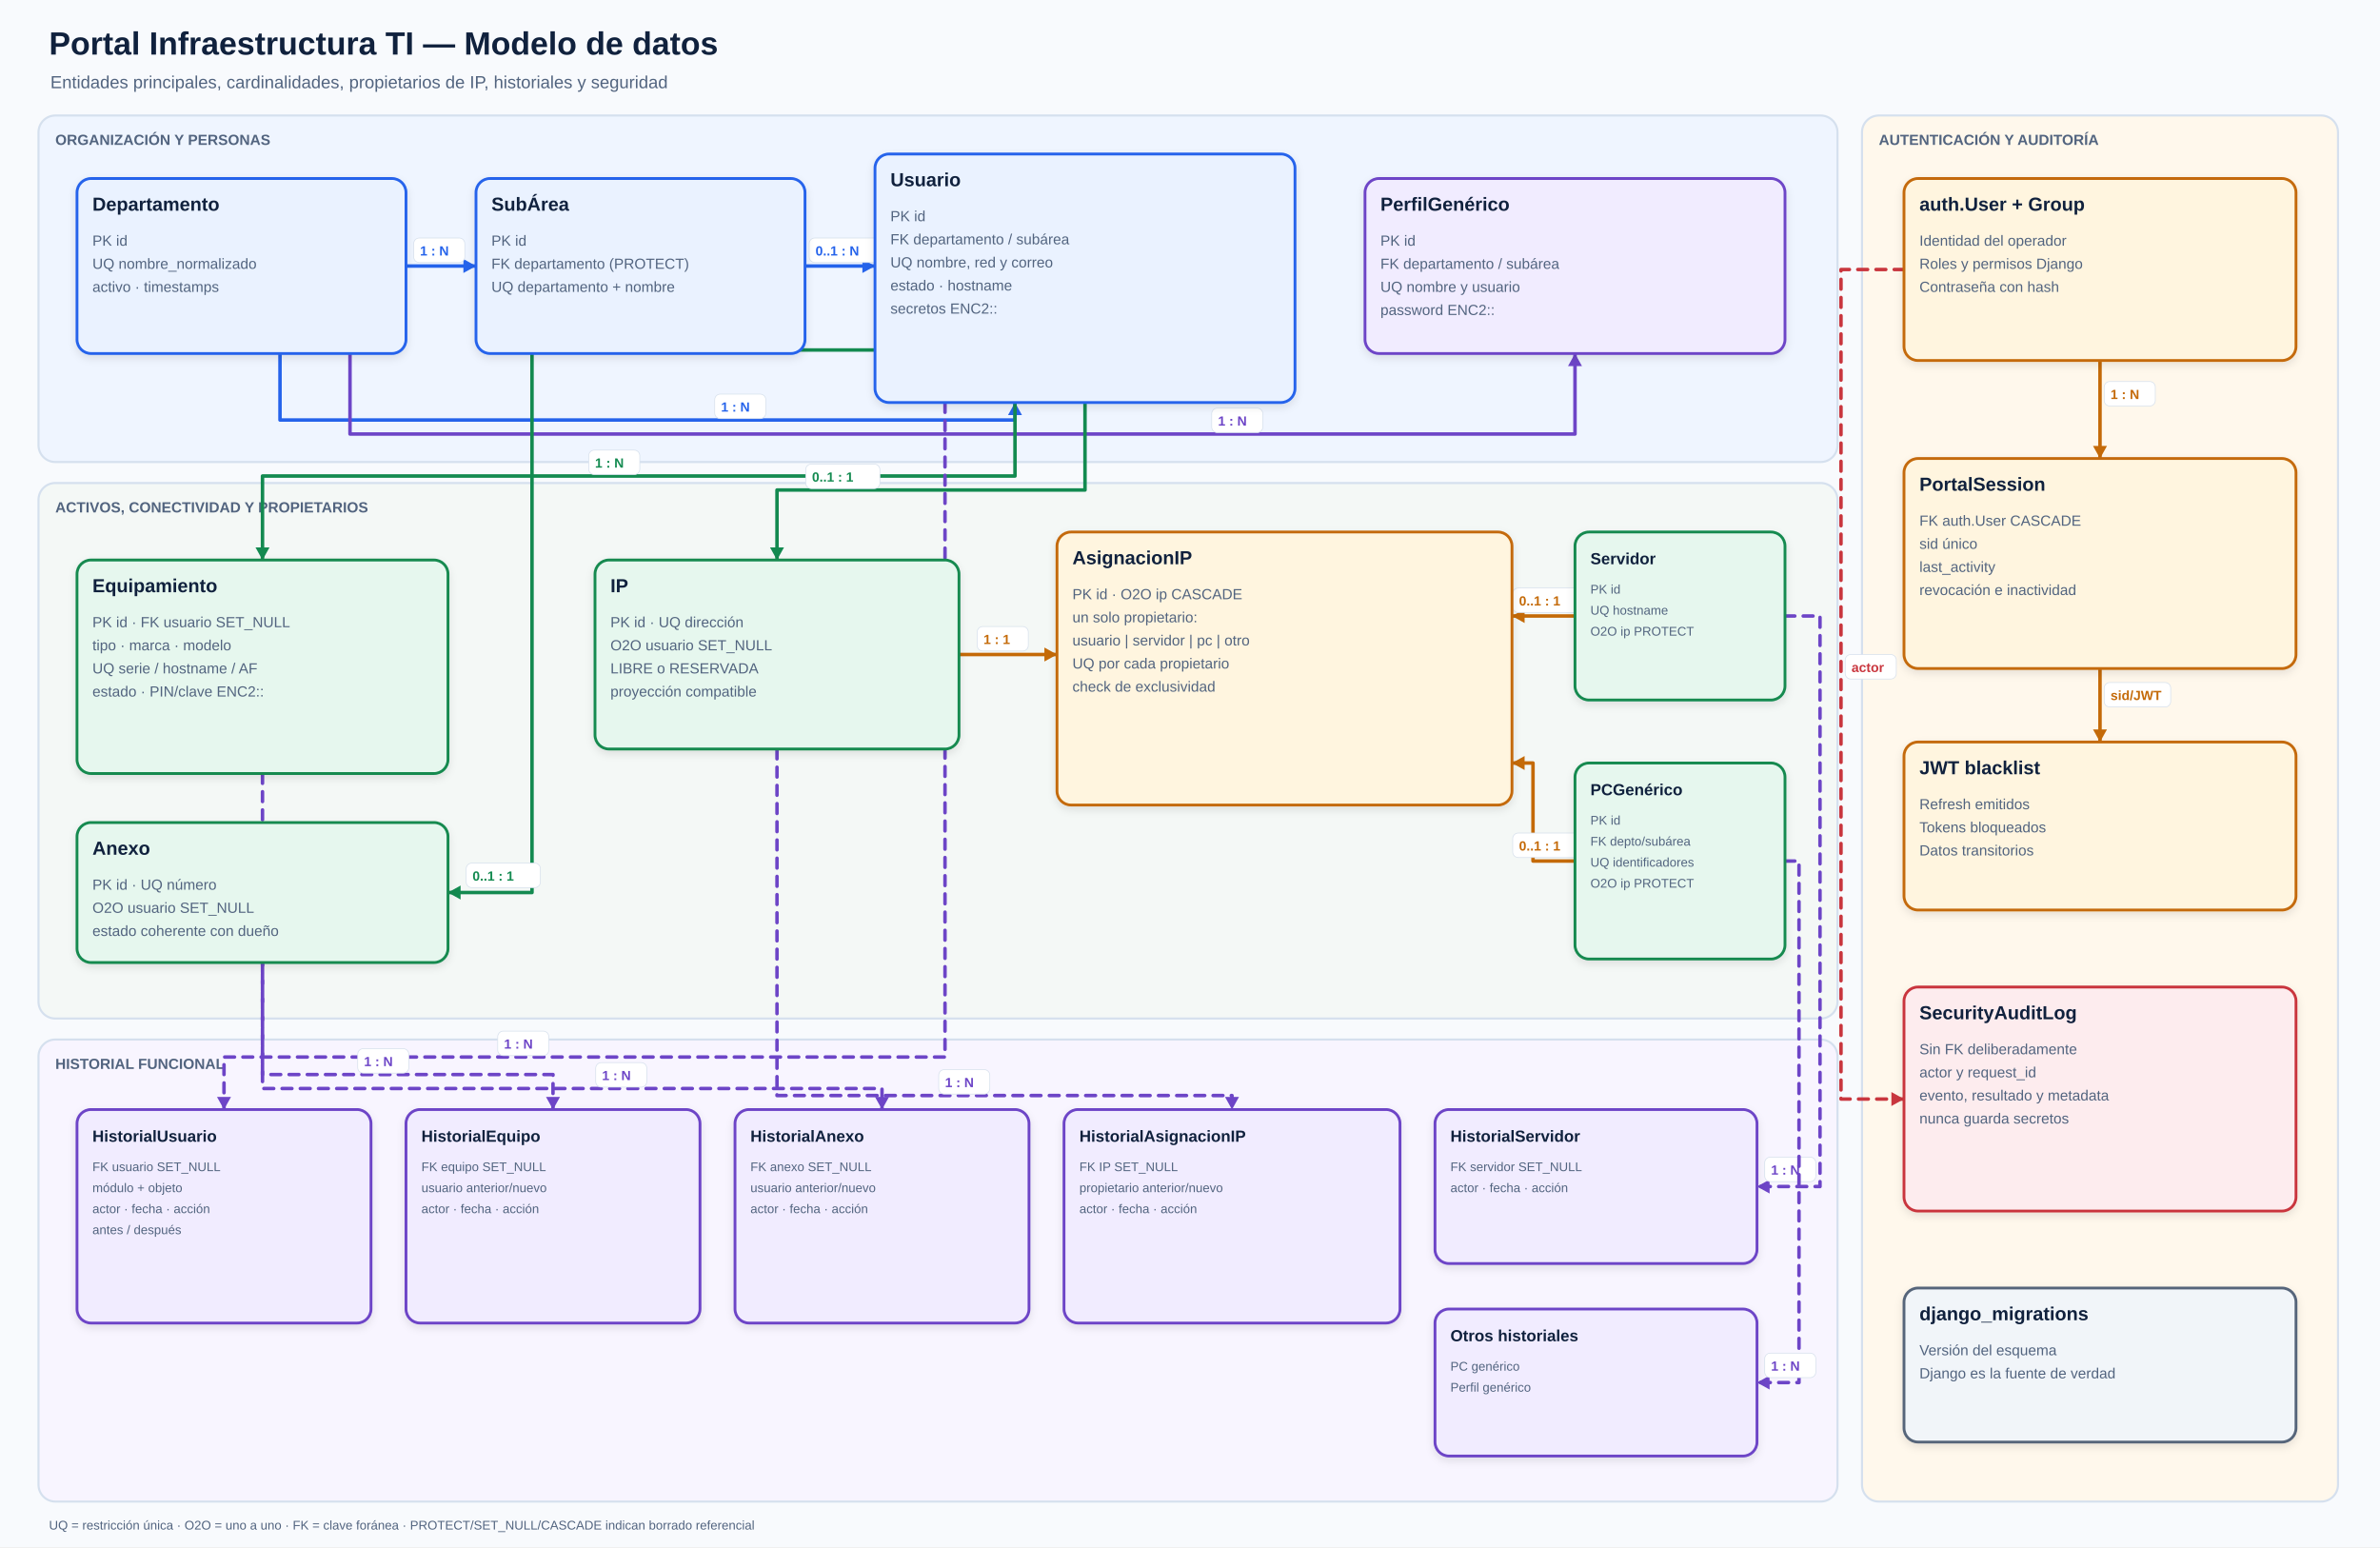
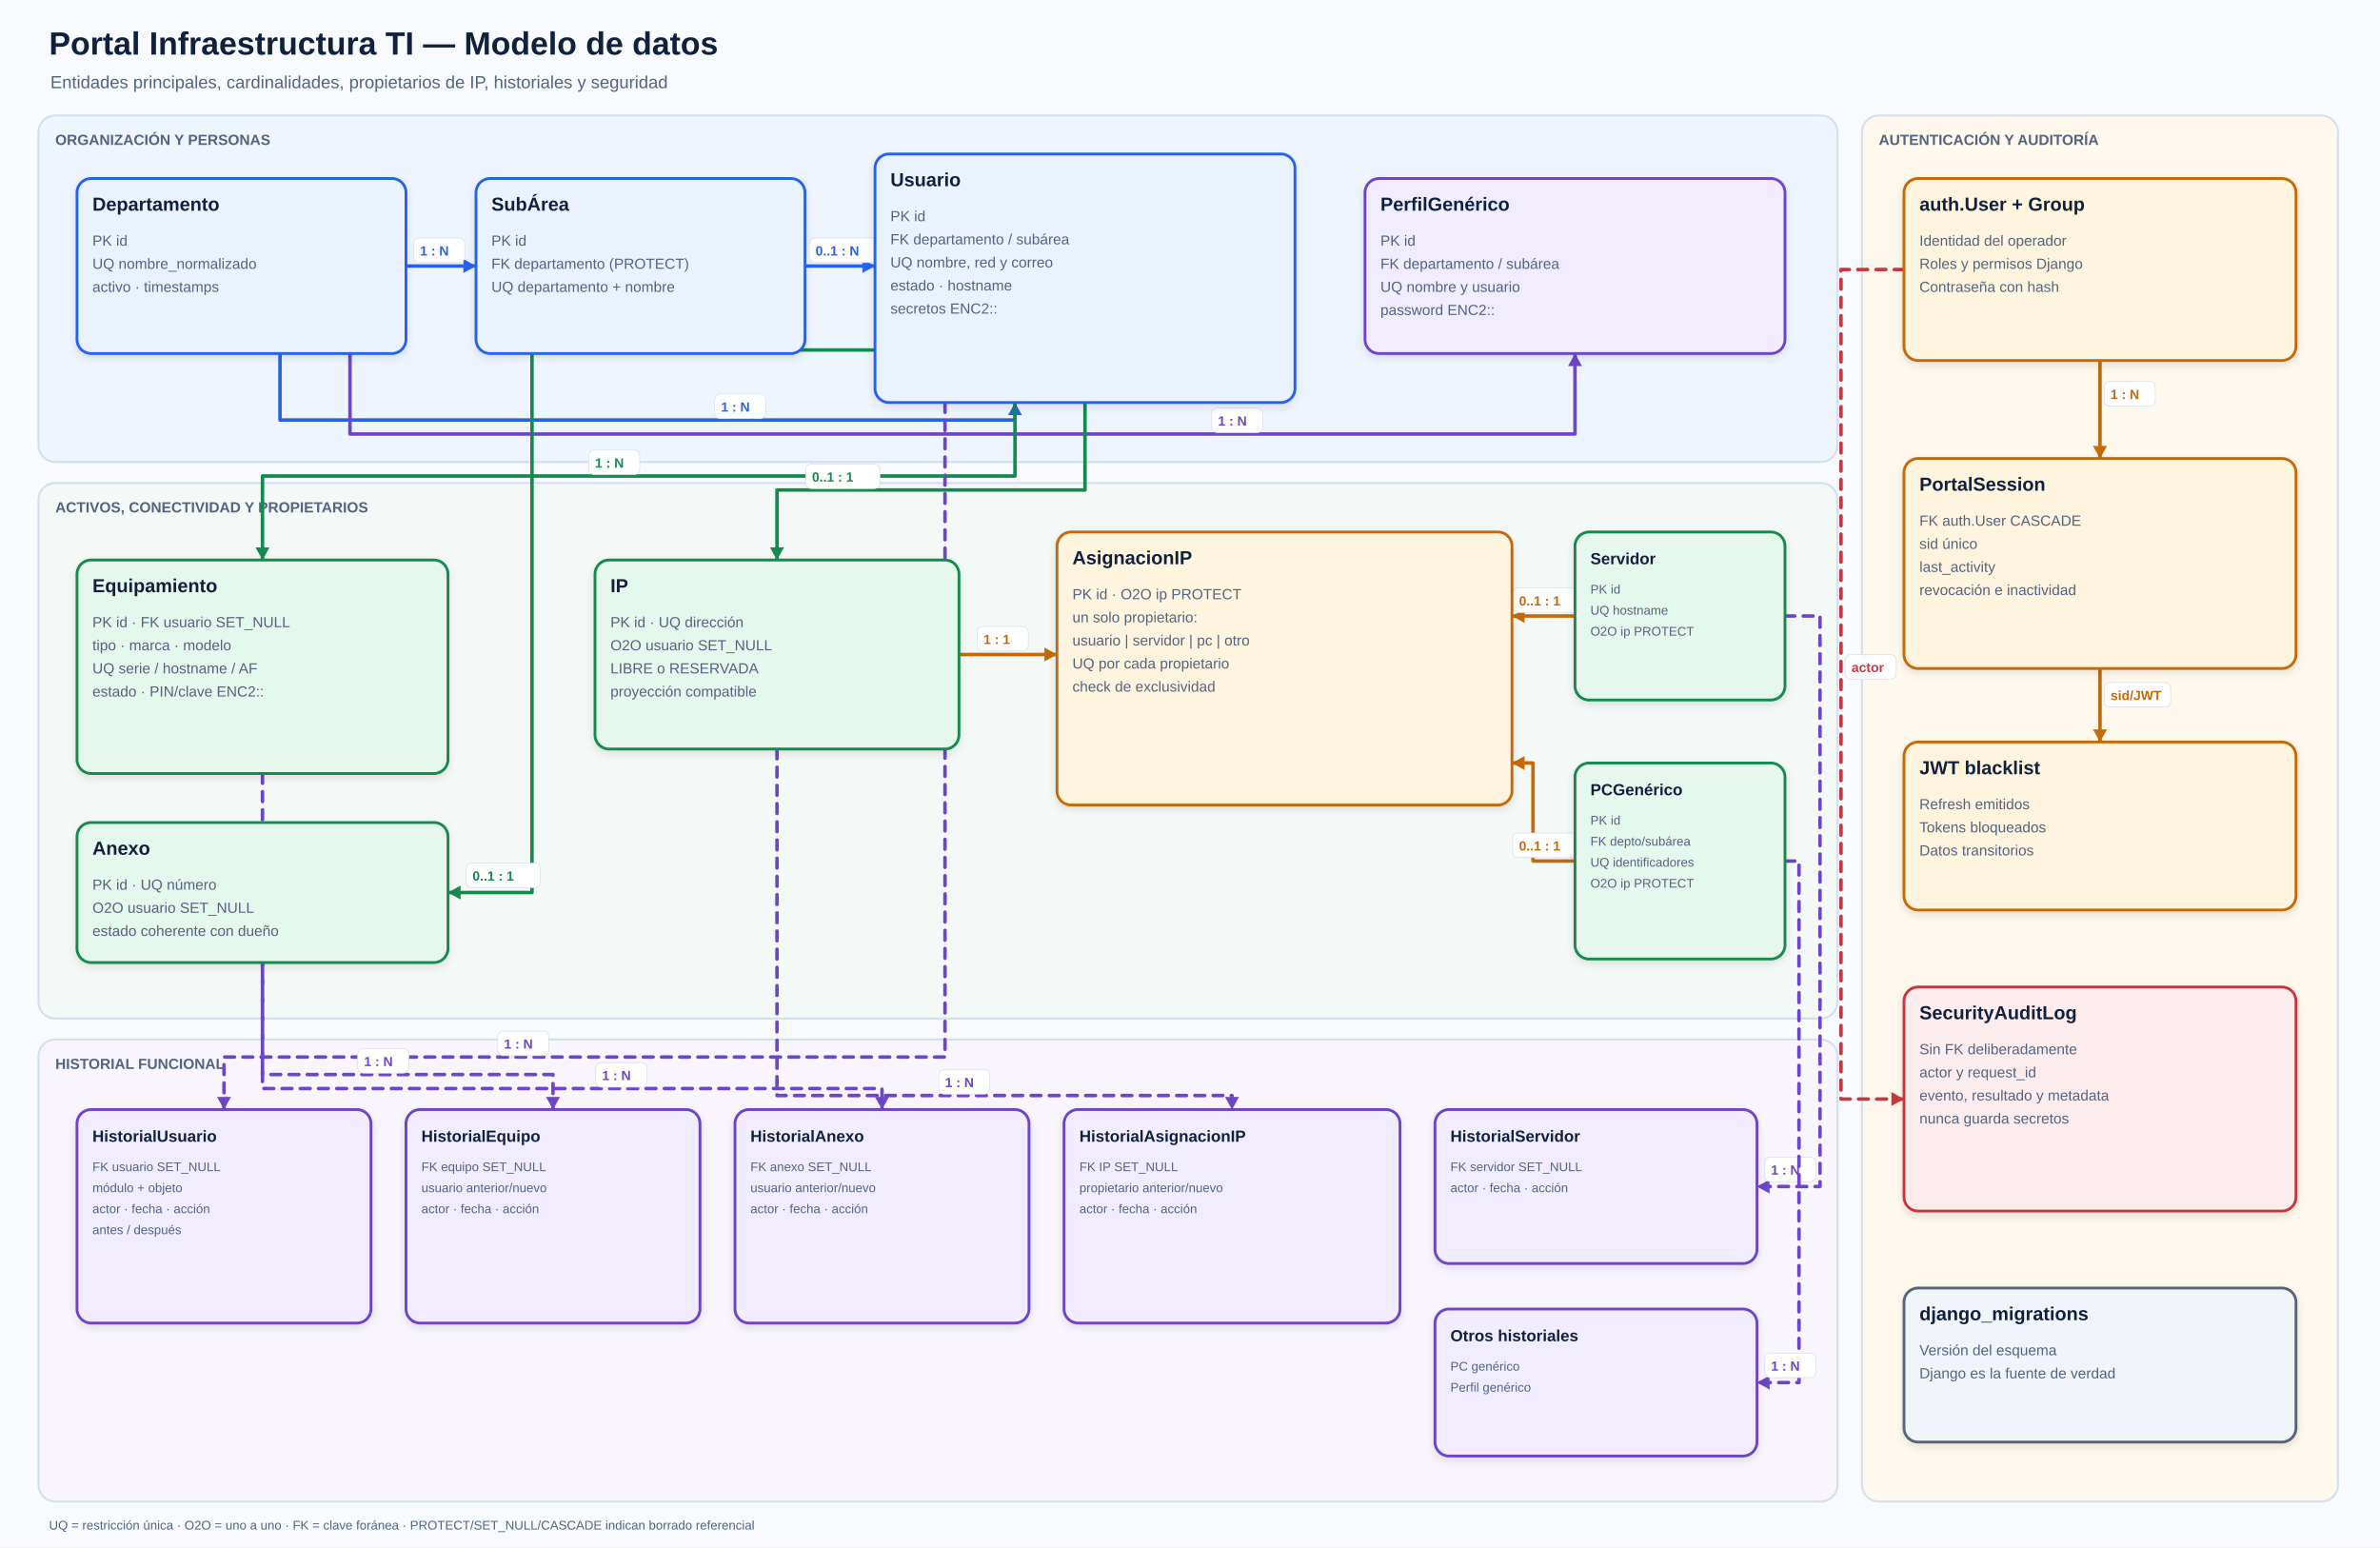
<svg xmlns="http://www.w3.org/2000/svg" width="3400" height="2210" viewBox="0 0 3400 2210">
  <defs>
    <filter id="shadow" x="-10%" y="-10%" width="120%" height="130%">
      <feDropShadow dx="0" dy="5" stdDeviation="6" flood-opacity="0.10" />
    </filter>
  </defs>
  <rect width="100%" height="100%" fill="#F8FAFD" />
  <text x="70" y="78" font-family="Segoe UI,Arial,sans-serif" font-size="46" font-weight="700" fill="#10213D">Portal Infraestructura TI — Modelo de datos</text>
  <text x="72" y="126" font-family="Segoe UI,Arial,sans-serif" font-size="25" font-weight="400" fill="#52647F">Entidades principales, cardinalidades, propietarios de IP, historiales y seguridad</text>
  <rect x="55" y="165" width="2570" height="495" rx="24" fill="#EFF5FF" stroke="#D5E0EE" stroke-width="3" />
  <text x="79" y="207" font-family="Segoe UI,Arial,sans-serif" font-size="21" font-weight="700" fill="#52647F">ORGANIZACIÓN Y PERSONAS</text>
  <rect x="55" y="690" width="2570" height="765" rx="24" fill="#F4F8F6" stroke="#D5E0EE" stroke-width="3" />
  <text x="79" y="732" font-family="Segoe UI,Arial,sans-serif" font-size="21" font-weight="700" fill="#52647F">ACTIVOS, CONECTIVIDAD Y PROPIETARIOS</text>
  <rect x="55" y="1485" width="2570" height="660" rx="24" fill="#F8F5FF" stroke="#D5E0EE" stroke-width="3" />
  <text x="79" y="1527" font-family="Segoe UI,Arial,sans-serif" font-size="21" font-weight="700" fill="#52647F">HISTORIAL FUNCIONAL</text>
  <rect x="2660" y="165" width="680" height="1980" rx="24" fill="#FFF8EC" stroke="#D5E0EE" stroke-width="3" />
  <text x="2684" y="207" font-family="Segoe UI,Arial,sans-serif" font-size="21" font-weight="700" fill="#52647F">AUTENTICACIÓN Y AUDITORÍA</text>
  <polyline points="580,380 680,380" fill="none" stroke="#2563EB" stroke-width="5" stroke-linejoin="round" stroke-linecap="round" />
  <polygon points="680,380 662,370 662,390" fill="#2563EB" />
  <rect x="591" y="340" width="73" height="35" rx="8" fill="#FFFFFF" stroke="#D6E0EC" />
  <text x="600" y="365" font-family="Segoe UI,Arial,sans-serif" font-size="19" font-weight="700" fill="#2563EB">1 : N</text>
  <polyline points="400,505 400,600 1450,600 1450,575" fill="none" stroke="#2563EB" stroke-width="5" stroke-linejoin="round" stroke-linecap="round" />
  <polygon points="1450,575 1440,593 1460,593" fill="#2563EB" />
  <rect x="1021" y="563" width="73" height="35" rx="8" fill="#FFFFFF" stroke="#D6E0EC" />
  <text x="1030" y="588" font-family="Segoe UI,Arial,sans-serif" font-size="19" font-weight="700" fill="#2563EB">1 : N</text>
  <polyline points="1150,380 1250,380" fill="none" stroke="#2563EB" stroke-width="5" stroke-linejoin="round" stroke-linecap="round" />
  <polygon points="1250,380 1232,370 1232,390" fill="#2563EB" />
  <rect x="1156" y="340" width="106" height="35" rx="8" fill="#FFFFFF" stroke="#D6E0EC" />
  <text x="1165" y="365" font-family="Segoe UI,Arial,sans-serif" font-size="19" font-weight="700" fill="#2563EB">0..1 : N</text>
  <polyline points="500,505 500,620 2250,620 2250,505" fill="none" stroke="#6D45C7" stroke-width="5" stroke-linejoin="round" stroke-linecap="round" />
  <polygon points="2250,505 2240,523 2260,523" fill="#6D45C7" />
  <rect x="1731" y="583" width="73" height="35" rx="8" fill="#FFFFFF" stroke="#D6E0EC" />
  <text x="1740" y="608" font-family="Segoe UI,Arial,sans-serif" font-size="19" font-weight="700" fill="#6D45C7">1 : N</text>
  <polyline points="1450,575 1450,680 375,680 375,800" fill="none" stroke="#138A50" stroke-width="5" stroke-linejoin="round" stroke-linecap="round" />
  <polygon points="375,800 385,782 365,782" fill="#138A50" />
  <rect x="841" y="643" width="73" height="35" rx="8" fill="#FFFFFF" stroke="#D6E0EC" />
  <text x="850" y="668" font-family="Segoe UI,Arial,sans-serif" font-size="19" font-weight="700" fill="#138A50">1 : N</text>
  <polyline points="1250,500 760,500 760,1275 640,1275" fill="none" stroke="#138A50" stroke-width="5" stroke-linejoin="round" stroke-linecap="round" />
  <polygon points="640,1275 658,1285 658,1265" fill="#138A50" />
  <rect x="666" y="1233" width="106" height="35" rx="8" fill="#FFFFFF" stroke="#D6E0EC" />
  <text x="675" y="1258" font-family="Segoe UI,Arial,sans-serif" font-size="19" font-weight="700" fill="#138A50">0..1 : 1</text>
  <polyline points="1550,575 1550,700 1110,700 1110,800" fill="none" stroke="#138A50" stroke-width="5" stroke-linejoin="round" stroke-linecap="round" />
  <polygon points="1110,800 1120,782 1100,782" fill="#138A50" />
  <rect x="1151" y="663" width="106" height="35" rx="8" fill="#FFFFFF" stroke="#D6E0EC" />
  <text x="1160" y="688" font-family="Segoe UI,Arial,sans-serif" font-size="19" font-weight="700" fill="#138A50">0..1 : 1</text>
  <polyline points="1370,935 1510,935" fill="none" stroke="#C46A08" stroke-width="5" stroke-linejoin="round" stroke-linecap="round" />
  <polygon points="1510,935 1492,925 1492,945" fill="#C46A08" />
  <rect x="1396" y="895" width="73" height="35" rx="8" fill="#FFFFFF" stroke="#D6E0EC" />
  <text x="1405" y="920" font-family="Segoe UI,Arial,sans-serif" font-size="19" font-weight="700" fill="#C46A08">1 : 1</text>
  <polyline points="2250,880 2160,880" fill="none" stroke="#C46A08" stroke-width="5" stroke-linejoin="round" stroke-linecap="round" />
  <polygon points="2160,880 2178,890 2178,870" fill="#C46A08" />
  <rect x="2161" y="840" width="106" height="35" rx="8" fill="#FFFFFF" stroke="#D6E0EC" />
  <text x="2170" y="865" font-family="Segoe UI,Arial,sans-serif" font-size="19" font-weight="700" fill="#C46A08">0..1 : 1</text>
  <polyline points="2250,1230 2190,1230 2190,1090 2160,1090" fill="none" stroke="#C46A08" stroke-width="5" stroke-linejoin="round" stroke-linecap="round" />
  <polygon points="2160,1090 2178,1100 2178,1080" fill="#C46A08" />
  <rect x="2161" y="1190" width="106" height="35" rx="8" fill="#FFFFFF" stroke="#D6E0EC" />
  <text x="2170" y="1215" font-family="Segoe UI,Arial,sans-serif" font-size="19" font-weight="700" fill="#C46A08">0..1 : 1</text>
  <polyline points="1350,575 1350,1510 320,1510 320,1585" fill="none" stroke="#6D45C7" stroke-width="5" stroke-linejoin="round" stroke-linecap="round" stroke-dasharray="14 12" />
  <polygon points="320,1585 330,1567 310,1567" fill="#6D45C7" />
  <rect x="711" y="1473" width="73" height="35" rx="8" fill="#FFFFFF" stroke="#D6E0EC" />
  <text x="720" y="1498" font-family="Segoe UI,Arial,sans-serif" font-size="19" font-weight="700" fill="#6D45C7">1 : N</text>
  <polyline points="375,1105 375,1535 790,1535 790,1585" fill="none" stroke="#6D45C7" stroke-width="5" stroke-linejoin="round" stroke-linecap="round" stroke-dasharray="14 12" />
  <polygon points="790,1585 800,1567 780,1567" fill="#6D45C7" />
  <rect x="511" y="1498" width="73" height="35" rx="8" fill="#FFFFFF" stroke="#D6E0EC" />
  <text x="520" y="1523" font-family="Segoe UI,Arial,sans-serif" font-size="19" font-weight="700" fill="#6D45C7">1 : N</text>
  <polyline points="375,1375 375,1555 1260,1555 1260,1585" fill="none" stroke="#6D45C7" stroke-width="5" stroke-linejoin="round" stroke-linecap="round" stroke-dasharray="14 12" />
  <polygon points="1260,1585 1270,1567 1250,1567" fill="#6D45C7" />
  <rect x="851" y="1518" width="73" height="35" rx="8" fill="#FFFFFF" stroke="#D6E0EC" />
  <text x="860" y="1543" font-family="Segoe UI,Arial,sans-serif" font-size="19" font-weight="700" fill="#6D45C7">1 : N</text>
  <polyline points="1110,1070 1110,1565 1760,1565 1760,1585" fill="none" stroke="#6D45C7" stroke-width="5" stroke-linejoin="round" stroke-linecap="round" stroke-dasharray="14 12" />
  <polygon points="1760,1585 1770,1567 1750,1567" fill="#6D45C7" />
  <rect x="1341" y="1528" width="73" height="35" rx="8" fill="#FFFFFF" stroke="#D6E0EC" />
  <text x="1350" y="1553" font-family="Segoe UI,Arial,sans-serif" font-size="19" font-weight="700" fill="#6D45C7">1 : N</text>
  <polyline points="2550,880 2600,880 2600,1695 2510,1695" fill="none" stroke="#6D45C7" stroke-width="5" stroke-linejoin="round" stroke-linecap="round" stroke-dasharray="14 12" />
  <polygon points="2510,1695 2528,1705 2528,1685" fill="#6D45C7" />
  <rect x="2521" y="1653" width="73" height="35" rx="8" fill="#FFFFFF" stroke="#D6E0EC" />
  <text x="2530" y="1678" font-family="Segoe UI,Arial,sans-serif" font-size="19" font-weight="700" fill="#6D45C7">1 : N</text>
  <polyline points="2550,1230 2570,1230 2570,1975 2510,1975" fill="none" stroke="#6D45C7" stroke-width="5" stroke-linejoin="round" stroke-linecap="round" stroke-dasharray="14 12" />
  <polygon points="2510,1975 2528,1985 2528,1965" fill="#6D45C7" />
  <rect x="2521" y="1933" width="73" height="35" rx="8" fill="#FFFFFF" stroke="#D6E0EC" />
  <text x="2530" y="1958" font-family="Segoe UI,Arial,sans-serif" font-size="19" font-weight="700" fill="#6D45C7">1 : N</text>
  <polyline points="3000,515 3000,655" fill="none" stroke="#C46A08" stroke-width="5" stroke-linejoin="round" stroke-linecap="round" />
  <polygon points="3000,655 3010,637 2990,637" fill="#C46A08" />
  <rect x="3006" y="545" width="73" height="35" rx="8" fill="#FFFFFF" stroke="#D6E0EC" />
  <text x="3015" y="570" font-family="Segoe UI,Arial,sans-serif" font-size="19" font-weight="700" fill="#C46A08">1 : N</text>
  <polyline points="3000,955 3000,1060" fill="none" stroke="#C46A08" stroke-width="5" stroke-linejoin="round" stroke-linecap="round" />
  <polygon points="3000,1060 3010,1042 2990,1042" fill="#C46A08" />
  <rect x="3006" y="975" width="95" height="35" rx="8" fill="#FFFFFF" stroke="#D6E0EC" />
  <text x="3015" y="1000" font-family="Segoe UI,Arial,sans-serif" font-size="19" font-weight="700" fill="#C46A08">sid/JWT</text>
  <polyline points="2720,385 2630,385 2630,1570 2720,1570" fill="none" stroke="#C9363E" stroke-width="5" stroke-linejoin="round" stroke-linecap="round" stroke-dasharray="14 12" />
  <polygon points="2720,1570 2702,1560 2702,1580" fill="#C9363E" />
  <rect x="2636" y="935" width="73" height="35" rx="8" fill="#FFFFFF" stroke="#D6E0EC" />
  <text x="2645" y="960" font-family="Segoe UI,Arial,sans-serif" font-size="19" font-weight="700" fill="#C9363E">actor</text>
  <rect x="110" y="255" width="470" height="250" rx="20" fill="#EAF2FF" stroke="#2563EB" stroke-width="4" filter="url(#shadow)" />
  <text x="132" y="301" font-family="Segoe UI,Arial,sans-serif" font-size="27" font-weight="700" fill="#10213D">Departamento</text>
  <text x="132" y="351" font-family="Segoe UI,Arial,sans-serif" font-size="21" font-weight="400" fill="#52647F">PK id</text>
  <text x="132" y="384" font-family="Segoe UI,Arial,sans-serif" font-size="21" font-weight="400" fill="#52647F">UQ nombre_normalizado</text>
  <text x="132" y="417" font-family="Segoe UI,Arial,sans-serif" font-size="21" font-weight="400" fill="#52647F">activo · timestamps</text>
  <rect x="680" y="255" width="470" height="250" rx="20" fill="#EAF2FF" stroke="#2563EB" stroke-width="4" filter="url(#shadow)" />
  <text x="702" y="301" font-family="Segoe UI,Arial,sans-serif" font-size="27" font-weight="700" fill="#10213D">SubÁrea</text>
  <text x="702" y="351" font-family="Segoe UI,Arial,sans-serif" font-size="21" font-weight="400" fill="#52647F">PK id</text>
  <text x="702" y="384" font-family="Segoe UI,Arial,sans-serif" font-size="21" font-weight="400" fill="#52647F">FK departamento (PROTECT)</text>
  <text x="702" y="417" font-family="Segoe UI,Arial,sans-serif" font-size="21" font-weight="400" fill="#52647F">UQ departamento + nombre</text>
  <rect x="1250" y="220" width="600" height="355" rx="20" fill="#EAF2FF" stroke="#2563EB" stroke-width="4" filter="url(#shadow)" />
  <text x="1272" y="266" font-family="Segoe UI,Arial,sans-serif" font-size="27" font-weight="700" fill="#10213D">Usuario</text>
  <text x="1272" y="316" font-family="Segoe UI,Arial,sans-serif" font-size="21" font-weight="400" fill="#52647F">PK id</text>
  <text x="1272" y="349" font-family="Segoe UI,Arial,sans-serif" font-size="21" font-weight="400" fill="#52647F">FK departamento / subárea</text>
  <text x="1272" y="382" font-family="Segoe UI,Arial,sans-serif" font-size="21" font-weight="400" fill="#52647F">UQ nombre, red y correo</text>
  <text x="1272" y="415" font-family="Segoe UI,Arial,sans-serif" font-size="21" font-weight="400" fill="#52647F">estado · hostname</text>
  <text x="1272" y="448" font-family="Segoe UI,Arial,sans-serif" font-size="21" font-weight="400" fill="#52647F">secretos ENC2::</text>
  <rect x="1950" y="255" width="600" height="250" rx="20" fill="#F1ECFF" stroke="#6D45C7" stroke-width="4" filter="url(#shadow)" />
  <text x="1972" y="301" font-family="Segoe UI,Arial,sans-serif" font-size="27" font-weight="700" fill="#10213D">PerfilGenérico</text>
  <text x="1972" y="351" font-family="Segoe UI,Arial,sans-serif" font-size="21" font-weight="400" fill="#52647F">PK id</text>
  <text x="1972" y="384" font-family="Segoe UI,Arial,sans-serif" font-size="21" font-weight="400" fill="#52647F">FK departamento / subárea</text>
  <text x="1972" y="417" font-family="Segoe UI,Arial,sans-serif" font-size="21" font-weight="400" fill="#52647F">UQ nombre y usuario</text>
  <text x="1972" y="450" font-family="Segoe UI,Arial,sans-serif" font-size="21" font-weight="400" fill="#52647F">password ENC2::</text>
  <rect x="110" y="800" width="530" height="305" rx="20" fill="#E6F7EE" stroke="#138A50" stroke-width="4" filter="url(#shadow)" />
  <text x="132" y="846" font-family="Segoe UI,Arial,sans-serif" font-size="27" font-weight="700" fill="#10213D">Equipamiento</text>
  <text x="132" y="896" font-family="Segoe UI,Arial,sans-serif" font-size="21" font-weight="400" fill="#52647F">PK id · FK usuario SET_NULL</text>
  <text x="132" y="929" font-family="Segoe UI,Arial,sans-serif" font-size="21" font-weight="400" fill="#52647F">tipo · marca · modelo</text>
  <text x="132" y="962" font-family="Segoe UI,Arial,sans-serif" font-size="21" font-weight="400" fill="#52647F">UQ serie / hostname / AF</text>
  <text x="132" y="995" font-family="Segoe UI,Arial,sans-serif" font-size="21" font-weight="400" fill="#52647F">estado · PIN/clave ENC2::</text>
  <rect x="110" y="1175" width="530" height="200" rx="20" fill="#E6F7EE" stroke="#138A50" stroke-width="4" filter="url(#shadow)" />
  <text x="132" y="1221" font-family="Segoe UI,Arial,sans-serif" font-size="27" font-weight="700" fill="#10213D">Anexo</text>
  <text x="132" y="1271" font-family="Segoe UI,Arial,sans-serif" font-size="21" font-weight="400" fill="#52647F">PK id · UQ número</text>
  <text x="132" y="1304" font-family="Segoe UI,Arial,sans-serif" font-size="21" font-weight="400" fill="#52647F">O2O usuario SET_NULL</text>
  <text x="132" y="1337" font-family="Segoe UI,Arial,sans-serif" font-size="21" font-weight="400" fill="#52647F">estado coherente con dueño</text>
  <rect x="850" y="800" width="520" height="270" rx="20" fill="#E6F7EE" stroke="#138A50" stroke-width="4" filter="url(#shadow)" />
  <text x="872" y="846" font-family="Segoe UI,Arial,sans-serif" font-size="27" font-weight="700" fill="#10213D">IP</text>
  <text x="872" y="896" font-family="Segoe UI,Arial,sans-serif" font-size="21" font-weight="400" fill="#52647F">PK id · UQ dirección</text>
  <text x="872" y="929" font-family="Segoe UI,Arial,sans-serif" font-size="21" font-weight="400" fill="#52647F">O2O usuario SET_NULL</text>
  <text x="872" y="962" font-family="Segoe UI,Arial,sans-serif" font-size="21" font-weight="400" fill="#52647F">LIBRE o RESERVADA</text>
  <text x="872" y="995" font-family="Segoe UI,Arial,sans-serif" font-size="21" font-weight="400" fill="#52647F">proyección compatible</text>
  <rect x="1510" y="760" width="650" height="390" rx="20" fill="#FFF5DF" stroke="#C46A08" stroke-width="4" filter="url(#shadow)" />
  <text x="1532" y="806" font-family="Segoe UI,Arial,sans-serif" font-size="27" font-weight="700" fill="#10213D">AsignacionIP</text>
-   <text x="1532" y="856" font-family="Segoe UI,Arial,sans-serif" font-size="21" font-weight="400" fill="#52647F">PK id · O2O ip CASCADE</text>
+   <text x="1532" y="856" font-family="Segoe UI,Arial,sans-serif" font-size="21" font-weight="400" fill="#52647F">PK id · O2O ip PROTECT</text>
  <text x="1532" y="889" font-family="Segoe UI,Arial,sans-serif" font-size="21" font-weight="400" fill="#52647F">un solo propietario:</text>
  <text x="1532" y="922" font-family="Segoe UI,Arial,sans-serif" font-size="21" font-weight="400" fill="#52647F">usuario | servidor | pc | otro</text>
  <text x="1532" y="955" font-family="Segoe UI,Arial,sans-serif" font-size="21" font-weight="400" fill="#52647F">UQ por cada propietario</text>
  <text x="1532" y="988" font-family="Segoe UI,Arial,sans-serif" font-size="21" font-weight="400" fill="#52647F">check de exclusividad</text>
  <rect x="2250" y="760" width="300" height="240" rx="20" fill="#E6F7EE" stroke="#138A50" stroke-width="4" filter="url(#shadow)" />
  <text x="2272" y="806" font-family="Segoe UI,Arial,sans-serif" font-size="23" font-weight="700" fill="#10213D">Servidor</text>
  <text x="2272" y="848" font-family="Segoe UI,Arial,sans-serif" font-size="18" font-weight="400" fill="#52647F">PK id</text>
  <text x="2272" y="878" font-family="Segoe UI,Arial,sans-serif" font-size="18" font-weight="400" fill="#52647F">UQ hostname</text>
  <text x="2272" y="908" font-family="Segoe UI,Arial,sans-serif" font-size="18" font-weight="400" fill="#52647F">O2O ip PROTECT</text>
  <rect x="2250" y="1090" width="300" height="280" rx="20" fill="#E6F7EE" stroke="#138A50" stroke-width="4" filter="url(#shadow)" />
  <text x="2272" y="1136" font-family="Segoe UI,Arial,sans-serif" font-size="23" font-weight="700" fill="#10213D">PCGenérico</text>
  <text x="2272" y="1178" font-family="Segoe UI,Arial,sans-serif" font-size="18" font-weight="400" fill="#52647F">PK id</text>
  <text x="2272" y="1208" font-family="Segoe UI,Arial,sans-serif" font-size="18" font-weight="400" fill="#52647F">FK depto/subárea</text>
  <text x="2272" y="1238" font-family="Segoe UI,Arial,sans-serif" font-size="18" font-weight="400" fill="#52647F">UQ identificadores</text>
  <text x="2272" y="1268" font-family="Segoe UI,Arial,sans-serif" font-size="18" font-weight="400" fill="#52647F">O2O ip PROTECT</text>
  <rect x="110" y="1585" width="420" height="305" rx="20" fill="#F1ECFF" stroke="#6D45C7" stroke-width="4" filter="url(#shadow)" />
  <text x="132" y="1631" font-family="Segoe UI,Arial,sans-serif" font-size="23" font-weight="700" fill="#10213D">HistorialUsuario</text>
  <text x="132" y="1673" font-family="Segoe UI,Arial,sans-serif" font-size="18" font-weight="400" fill="#52647F">FK usuario SET_NULL</text>
  <text x="132" y="1703" font-family="Segoe UI,Arial,sans-serif" font-size="18" font-weight="400" fill="#52647F">módulo + objeto</text>
  <text x="132" y="1733" font-family="Segoe UI,Arial,sans-serif" font-size="18" font-weight="400" fill="#52647F">actor · fecha · acción</text>
  <text x="132" y="1763" font-family="Segoe UI,Arial,sans-serif" font-size="18" font-weight="400" fill="#52647F">antes / después</text>
  <rect x="580" y="1585" width="420" height="305" rx="20" fill="#F1ECFF" stroke="#6D45C7" stroke-width="4" filter="url(#shadow)" />
  <text x="602" y="1631" font-family="Segoe UI,Arial,sans-serif" font-size="23" font-weight="700" fill="#10213D">HistorialEquipo</text>
  <text x="602" y="1673" font-family="Segoe UI,Arial,sans-serif" font-size="18" font-weight="400" fill="#52647F">FK equipo SET_NULL</text>
  <text x="602" y="1703" font-family="Segoe UI,Arial,sans-serif" font-size="18" font-weight="400" fill="#52647F">usuario anterior/nuevo</text>
  <text x="602" y="1733" font-family="Segoe UI,Arial,sans-serif" font-size="18" font-weight="400" fill="#52647F">actor · fecha · acción</text>
  <rect x="1050" y="1585" width="420" height="305" rx="20" fill="#F1ECFF" stroke="#6D45C7" stroke-width="4" filter="url(#shadow)" />
  <text x="1072" y="1631" font-family="Segoe UI,Arial,sans-serif" font-size="23" font-weight="700" fill="#10213D">HistorialAnexo</text>
  <text x="1072" y="1673" font-family="Segoe UI,Arial,sans-serif" font-size="18" font-weight="400" fill="#52647F">FK anexo SET_NULL</text>
  <text x="1072" y="1703" font-family="Segoe UI,Arial,sans-serif" font-size="18" font-weight="400" fill="#52647F">usuario anterior/nuevo</text>
  <text x="1072" y="1733" font-family="Segoe UI,Arial,sans-serif" font-size="18" font-weight="400" fill="#52647F">actor · fecha · acción</text>
  <rect x="1520" y="1585" width="480" height="305" rx="20" fill="#F1ECFF" stroke="#6D45C7" stroke-width="4" filter="url(#shadow)" />
  <text x="1542" y="1631" font-family="Segoe UI,Arial,sans-serif" font-size="23" font-weight="700" fill="#10213D">HistorialAsignacionIP</text>
  <text x="1542" y="1673" font-family="Segoe UI,Arial,sans-serif" font-size="18" font-weight="400" fill="#52647F">FK IP SET_NULL</text>
  <text x="1542" y="1703" font-family="Segoe UI,Arial,sans-serif" font-size="18" font-weight="400" fill="#52647F">propietario anterior/nuevo</text>
  <text x="1542" y="1733" font-family="Segoe UI,Arial,sans-serif" font-size="18" font-weight="400" fill="#52647F">actor · fecha · acción</text>
  <rect x="2050" y="1585" width="460" height="220" rx="20" fill="#F1ECFF" stroke="#6D45C7" stroke-width="4" filter="url(#shadow)" />
  <text x="2072" y="1631" font-family="Segoe UI,Arial,sans-serif" font-size="23" font-weight="700" fill="#10213D">HistorialServidor</text>
  <text x="2072" y="1673" font-family="Segoe UI,Arial,sans-serif" font-size="18" font-weight="400" fill="#52647F">FK servidor SET_NULL</text>
  <text x="2072" y="1703" font-family="Segoe UI,Arial,sans-serif" font-size="18" font-weight="400" fill="#52647F">actor · fecha · acción</text>
  <rect x="2050" y="1870" width="460" height="210" rx="20" fill="#F1ECFF" stroke="#6D45C7" stroke-width="4" filter="url(#shadow)" />
  <text x="2072" y="1916" font-family="Segoe UI,Arial,sans-serif" font-size="23" font-weight="700" fill="#10213D">Otros historiales</text>
  <text x="2072" y="1958" font-family="Segoe UI,Arial,sans-serif" font-size="18" font-weight="400" fill="#52647F">PC genérico</text>
  <text x="2072" y="1988" font-family="Segoe UI,Arial,sans-serif" font-size="18" font-weight="400" fill="#52647F">Perfil genérico</text>
  <rect x="2720" y="255" width="560" height="260" rx="20" fill="#FFF5DF" stroke="#C46A08" stroke-width="4" filter="url(#shadow)" />
  <text x="2742" y="301" font-family="Segoe UI,Arial,sans-serif" font-size="27" font-weight="700" fill="#10213D">auth.User + Group</text>
  <text x="2742" y="351" font-family="Segoe UI,Arial,sans-serif" font-size="21" font-weight="400" fill="#52647F">Identidad del operador</text>
  <text x="2742" y="384" font-family="Segoe UI,Arial,sans-serif" font-size="21" font-weight="400" fill="#52647F">Roles y permisos Django</text>
  <text x="2742" y="417" font-family="Segoe UI,Arial,sans-serif" font-size="21" font-weight="400" fill="#52647F">Contraseña con hash</text>
  <rect x="2720" y="655" width="560" height="300" rx="20" fill="#FFF5DF" stroke="#C46A08" stroke-width="4" filter="url(#shadow)" />
  <text x="2742" y="701" font-family="Segoe UI,Arial,sans-serif" font-size="27" font-weight="700" fill="#10213D">PortalSession</text>
  <text x="2742" y="751" font-family="Segoe UI,Arial,sans-serif" font-size="21" font-weight="400" fill="#52647F">FK auth.User CASCADE</text>
  <text x="2742" y="784" font-family="Segoe UI,Arial,sans-serif" font-size="21" font-weight="400" fill="#52647F">sid único</text>
  <text x="2742" y="817" font-family="Segoe UI,Arial,sans-serif" font-size="21" font-weight="400" fill="#52647F">last_activity</text>
  <text x="2742" y="850" font-family="Segoe UI,Arial,sans-serif" font-size="21" font-weight="400" fill="#52647F">revocación e inactividad</text>
  <rect x="2720" y="1060" width="560" height="240" rx="20" fill="#FFF5DF" stroke="#C46A08" stroke-width="4" filter="url(#shadow)" />
  <text x="2742" y="1106" font-family="Segoe UI,Arial,sans-serif" font-size="27" font-weight="700" fill="#10213D">JWT blacklist</text>
  <text x="2742" y="1156" font-family="Segoe UI,Arial,sans-serif" font-size="21" font-weight="400" fill="#52647F">Refresh emitidos</text>
  <text x="2742" y="1189" font-family="Segoe UI,Arial,sans-serif" font-size="21" font-weight="400" fill="#52647F">Tokens bloqueados</text>
  <text x="2742" y="1222" font-family="Segoe UI,Arial,sans-serif" font-size="21" font-weight="400" fill="#52647F">Datos transitorios</text>
  <rect x="2720" y="1410" width="560" height="320" rx="20" fill="#FDECEE" stroke="#C9363E" stroke-width="4" filter="url(#shadow)" />
  <text x="2742" y="1456" font-family="Segoe UI,Arial,sans-serif" font-size="27" font-weight="700" fill="#10213D">SecurityAuditLog</text>
  <text x="2742" y="1506" font-family="Segoe UI,Arial,sans-serif" font-size="21" font-weight="400" fill="#52647F">Sin FK deliberadamente</text>
  <text x="2742" y="1539" font-family="Segoe UI,Arial,sans-serif" font-size="21" font-weight="400" fill="#52647F">actor y request_id</text>
  <text x="2742" y="1572" font-family="Segoe UI,Arial,sans-serif" font-size="21" font-weight="400" fill="#52647F">evento, resultado y metadata</text>
  <text x="2742" y="1605" font-family="Segoe UI,Arial,sans-serif" font-size="21" font-weight="400" fill="#52647F">nunca guarda secretos</text>
  <rect x="2720" y="1840" width="560" height="220" rx="20" fill="#F1F5F9" stroke="#56657A" stroke-width="4" filter="url(#shadow)" />
  <text x="2742" y="1886" font-family="Segoe UI,Arial,sans-serif" font-size="27" font-weight="700" fill="#10213D">django_migrations</text>
  <text x="2742" y="1936" font-family="Segoe UI,Arial,sans-serif" font-size="21" font-weight="400" fill="#52647F">Versión del esquema</text>
  <text x="2742" y="1969" font-family="Segoe UI,Arial,sans-serif" font-size="21" font-weight="400" fill="#52647F">Django es la fuente de verdad</text>
  <text x="70" y="2185" font-family="Segoe UI,Arial,sans-serif" font-size="18" font-weight="400" fill="#52647F">UQ = restricción única · O2O = uno a uno · FK = clave foránea · PROTECT/SET_NULL/CASCADE indican borrado referencial</text>
</svg>
